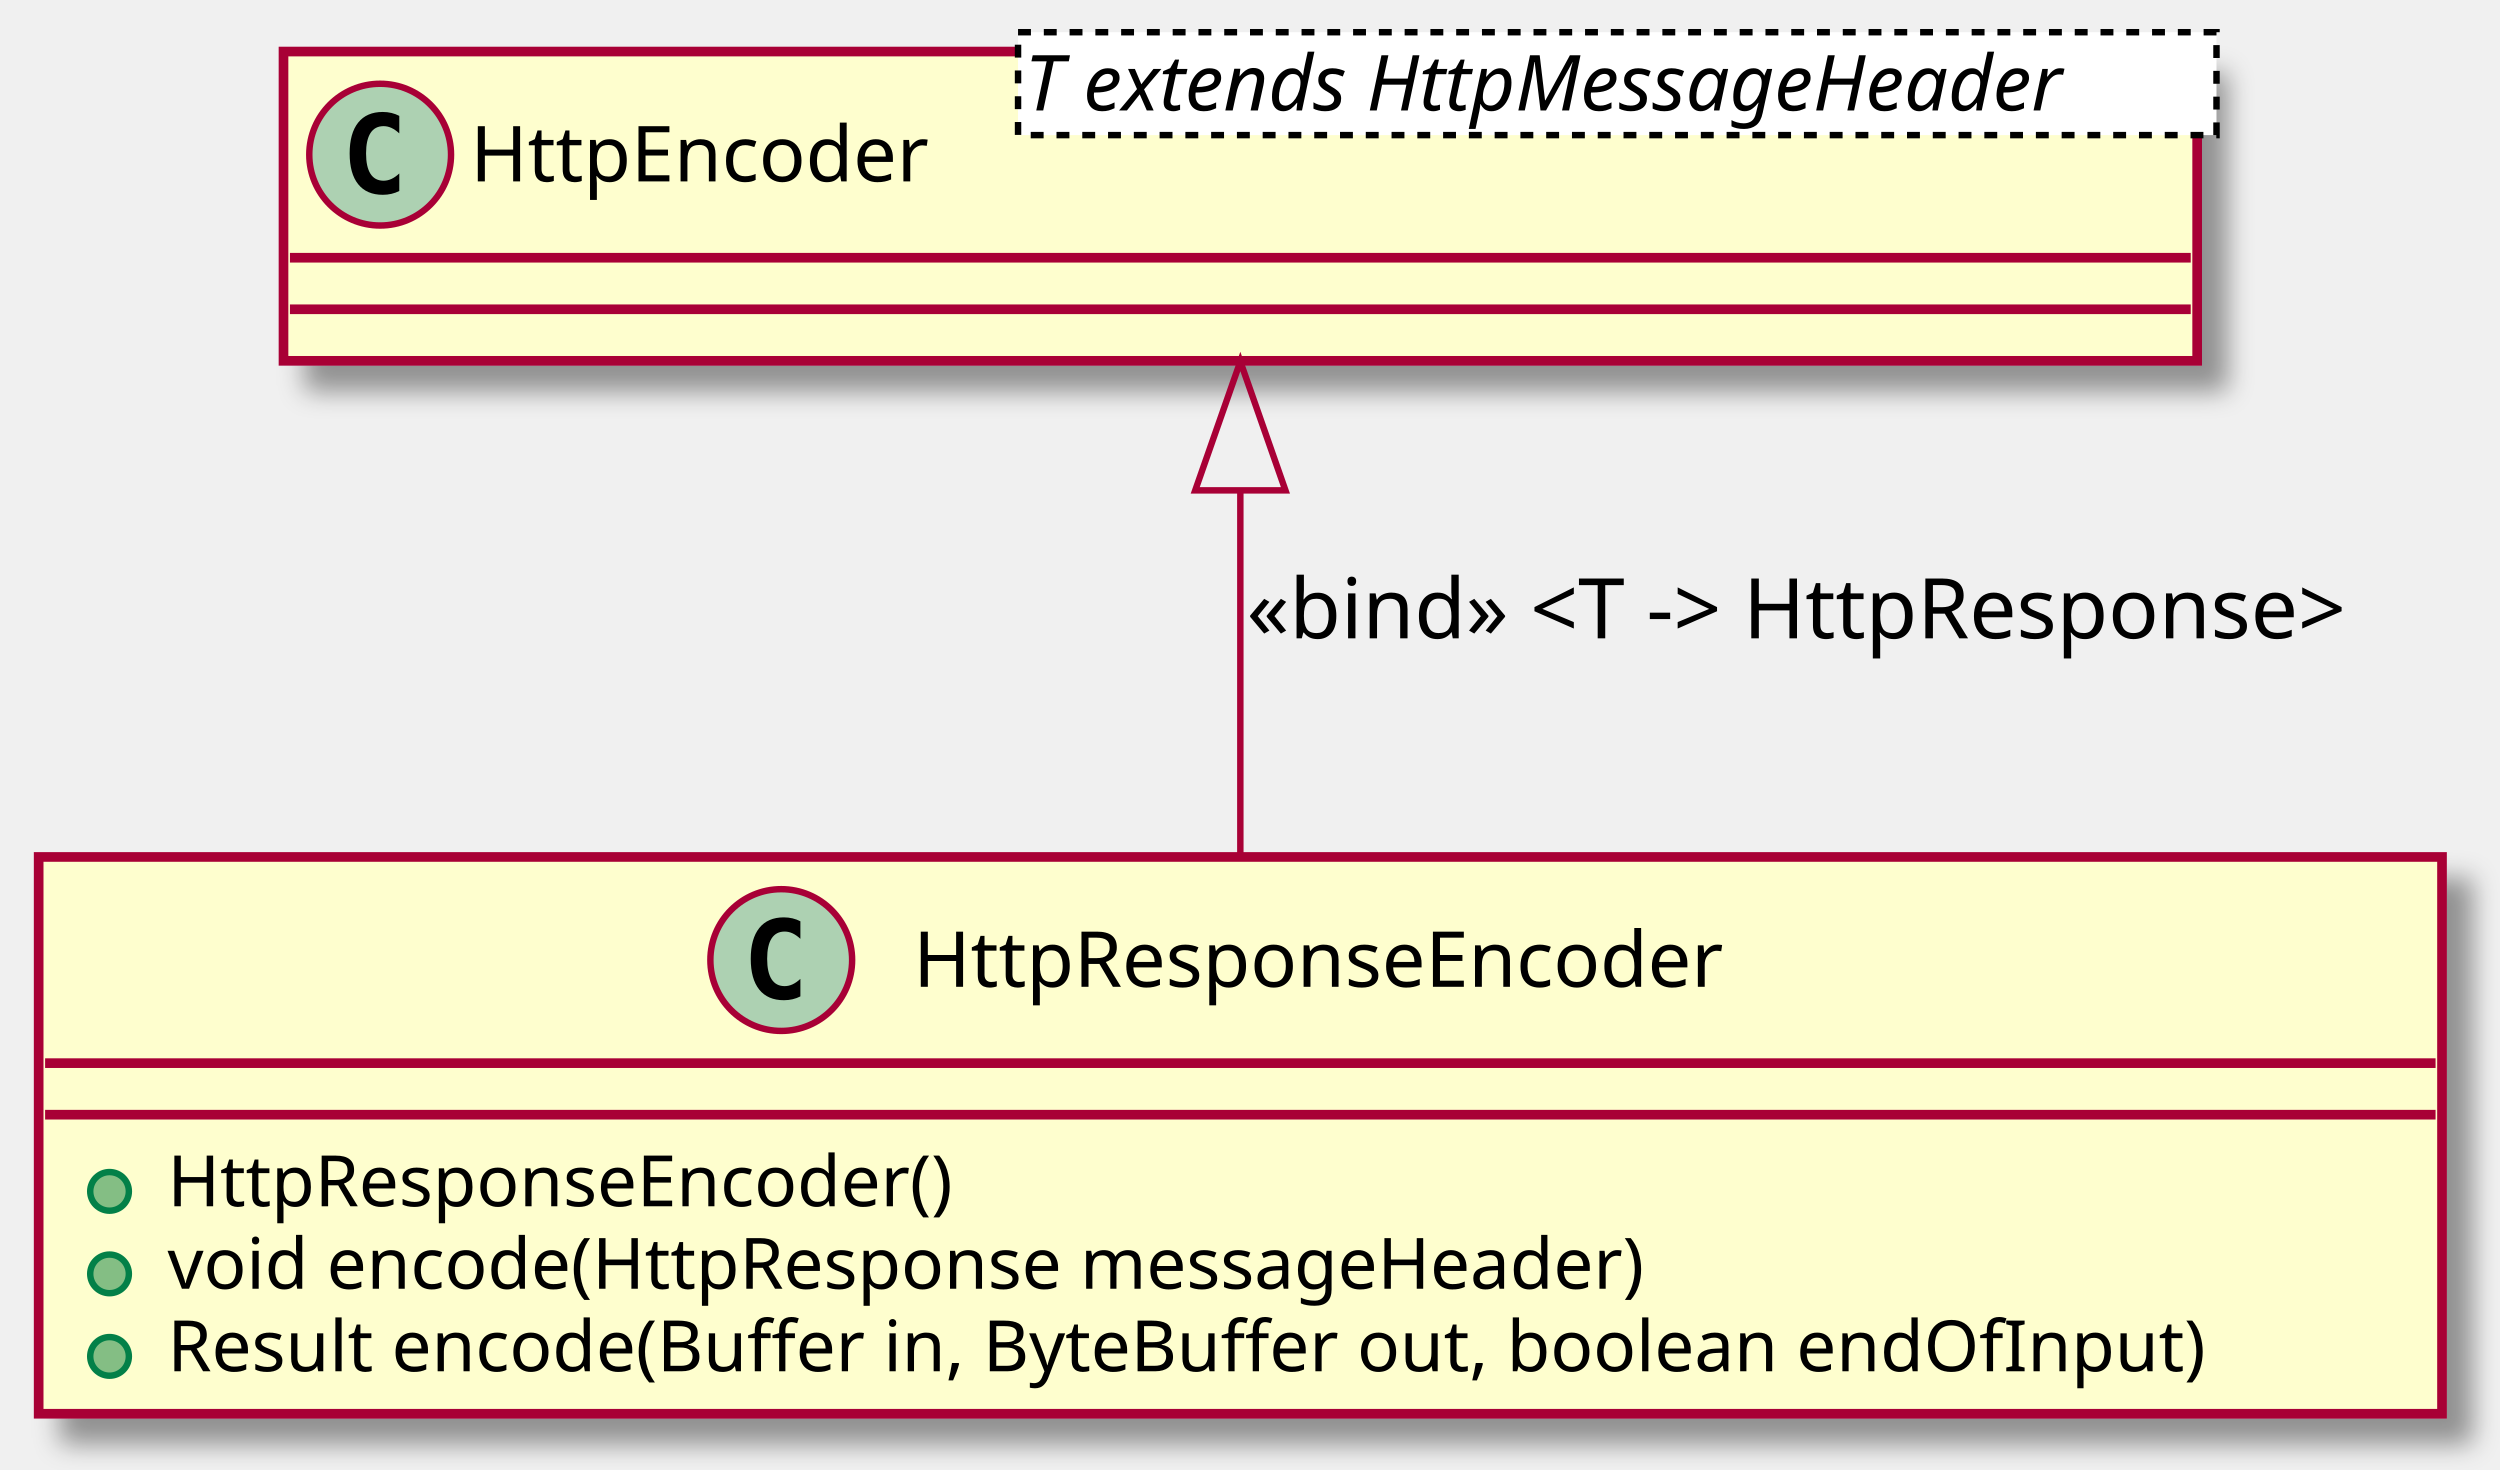
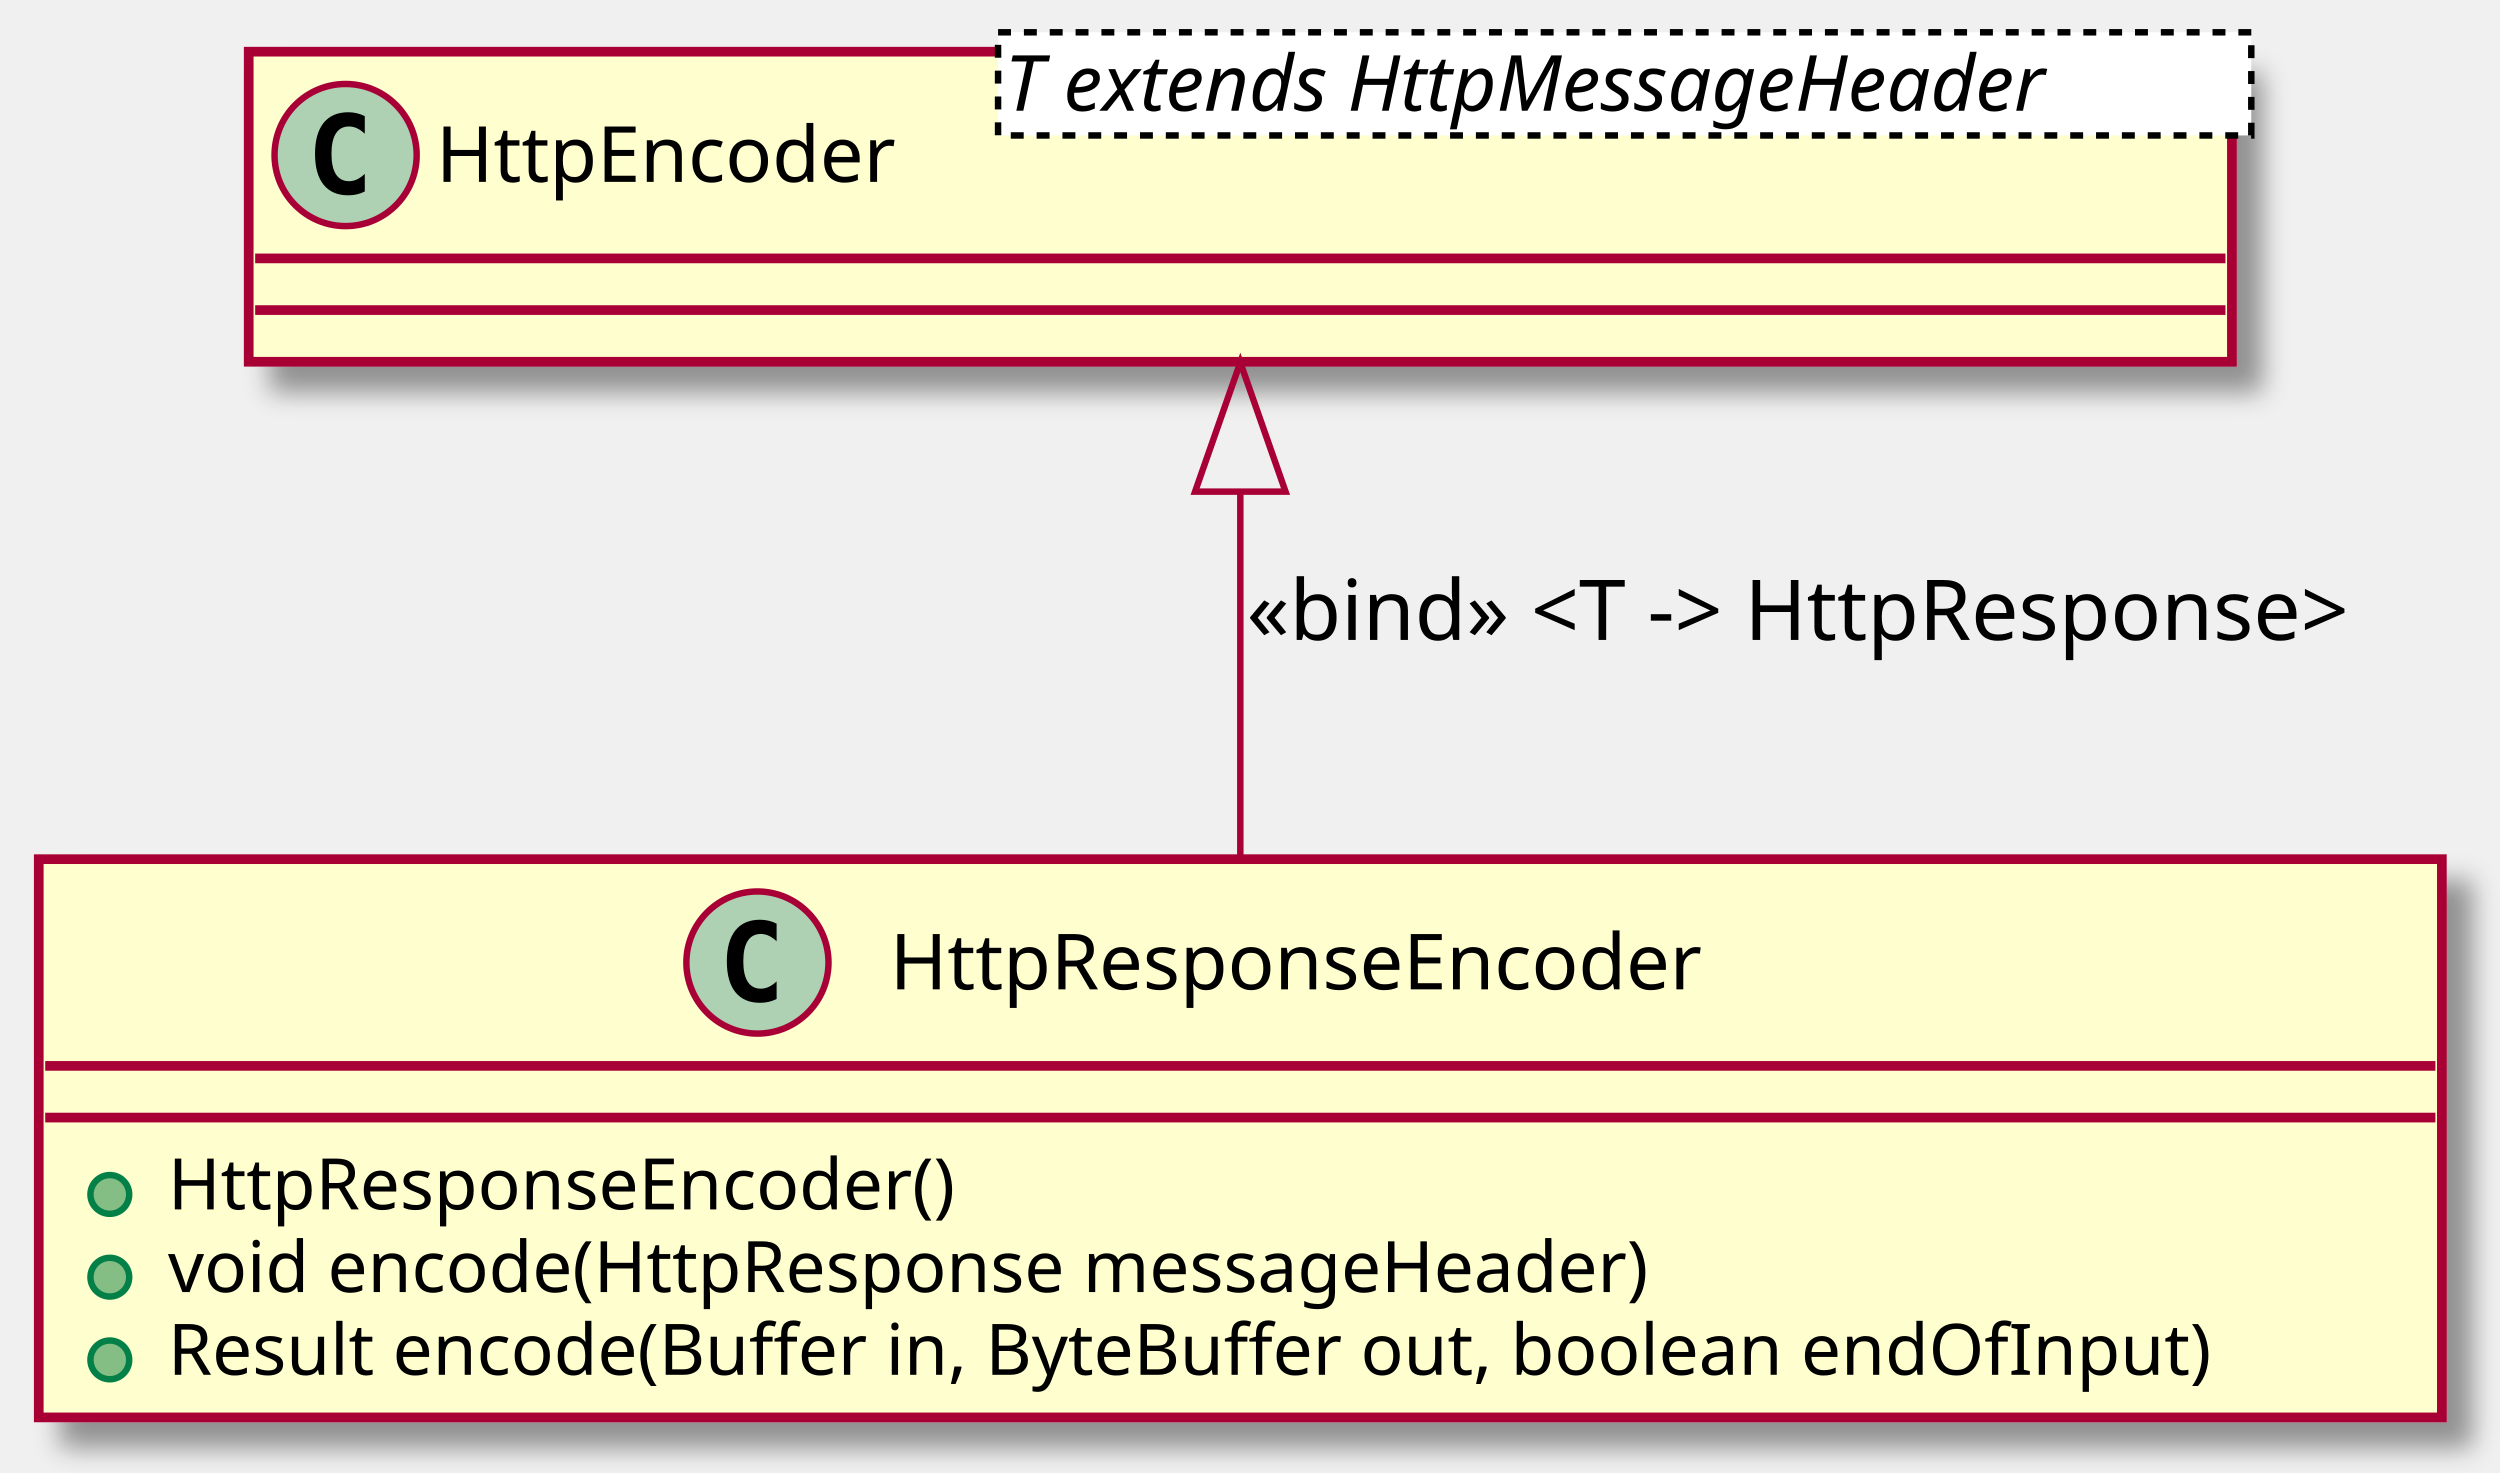
- <svg xmlns="http://www.w3.org/2000/svg" contentScriptType="application/ecmascript" contentStyleType="text/css" height="228px" preserveAspectRatio="none" style="width:388px;height:228px;" version="1.1" viewBox="0 0 388 228" width="388px" zoomAndPan="magnify">
+ <svg xmlns="http://www.w3.org/2000/svg" contentScriptType="application/ecmascript" contentStyleType="text/css" height="228px" preserveAspectRatio="none" style="width:387px;height:228px;" version="1.1" viewBox="0 0 387 228" width="387px" zoomAndPan="magnify">
  <defs>
-     <filter height="300%" id="fkhmg4l" width="300%" x="-1" y="-1">
+     <filter height="300%" id="f2velzl" width="300%" x="-1" y="-1">
      <feGaussianBlur result="blurOut" stdDeviation="2.0" />
      <feColorMatrix in="blurOut" result="blurOut2" type="matrix" values="0 0 0 0 0 0 0 0 0 0 0 0 0 0 0 0 0 0 .4 0" />
      <feOffset dx="4.0" dy="4.0" in="blurOut2" result="blurOut3" />
      <feBlend in="SourceGraphic" in2="blurOut3" mode="normal" />
    </filter>
  </defs>
  <g>
-     <rect fill="#FEFECE" filter="url(#fkhmg4l)" height="86.414" style="stroke: #A80036; stroke-width: 1.5;" width="373" x="6" y="133" />
-     <ellipse cx="121.25" cy="149" fill="#ADD1B2" rx="11" ry="11" style="stroke: #A80036; stroke-width: 1.0;" />
-     <path d="M124.219,154.641 Q123.641,154.938 123,155.086 Q122.359,155.234 121.656,155.234 Q119.156,155.234 117.836,153.586 Q116.516,151.938 116.516,148.812 Q116.516,145.688 117.836,144.031 Q119.156,142.375 121.656,142.375 Q122.359,142.375 123.008,142.531 Q123.656,142.688 124.219,142.984 L124.219,145.703 Q123.594,145.125 123,144.852 Q122.406,144.578 121.781,144.578 Q120.438,144.578 119.75,145.648 Q119.062,146.719 119.062,148.812 Q119.062,150.906 119.75,151.977 Q120.438,153.047 121.781,153.047 Q122.406,153.047 123,152.773 Q123.594,152.5 124.219,151.922 L124.219,154.641 Z " />
-     <text fill="#000000" font-family="sans-serif" font-size="12" lengthAdjust="spacingAndGlyphs" textLength="134" x="141.75" y="153.154">HttpResponseEncoder</text>
-     <line style="stroke: #A80036; stroke-width: 1.5;" x1="7" x2="378" y1="165" y2="165" />
-     <line style="stroke: #A80036; stroke-width: 1.5;" x1="7" x2="378" y1="173" y2="173" />
+     <rect fill="#FEFECE" filter="url(#f2velzl)" height="86.414" style="stroke: #A80036; stroke-width: 1.5;" width="372" x="6" y="133" />
+     <ellipse cx="117.25" cy="149" fill="#ADD1B2" rx="11" ry="11" style="stroke: #A80036; stroke-width: 1.0;" />
+     <path d="M120.219,154.641 Q119.641,154.938 119,155.086 Q118.359,155.234 117.656,155.234 Q115.156,155.234 113.836,153.586 Q112.516,151.938 112.516,148.812 Q112.516,145.688 113.836,144.031 Q115.156,142.375 117.656,142.375 Q118.359,142.375 119.008,142.531 Q119.656,142.688 120.219,142.984 L120.219,145.703 Q119.594,145.125 119,144.852 Q118.406,144.578 117.781,144.578 Q116.438,144.578 115.75,145.648 Q115.062,146.719 115.062,148.812 Q115.062,150.906 115.75,151.977 Q116.438,153.047 117.781,153.047 Q118.406,153.047 119,152.773 Q119.594,152.5 120.219,151.922 L120.219,154.641 Z " />
+     <text fill="#000000" font-family="sans-serif" font-size="12" lengthAdjust="spacingAndGlyphs" textLength="141" x="137.75" y="153.154">HttpResponseEncoder</text>
+     <line style="stroke: #A80036; stroke-width: 1.5;" x1="7" x2="377" y1="165" y2="165" />
+     <line style="stroke: #A80036; stroke-width: 1.5;" x1="7" x2="377" y1="173" y2="173" />
    <ellipse cx="17" cy="184.902" fill="#84BE84" rx="3" ry="3" style="stroke: #038048; stroke-width: 1.0;" />
-     <text fill="#000000" font-family="sans-serif" font-size="11" lengthAdjust="spacingAndGlyphs" textLength="132" x="26" y="187.21">HttpResponseEncoder()</text>
+     <text fill="#000000" font-family="sans-serif" font-size="11" lengthAdjust="spacingAndGlyphs" textLength="133" x="26" y="187.21">HttpResponseEncoder()</text>
    <ellipse cx="17" cy="197.707" fill="#84BE84" rx="3" ry="3" style="stroke: #038048; stroke-width: 1.0;" />
-     <text fill="#000000" font-family="sans-serif" font-size="11" lengthAdjust="spacingAndGlyphs" textLength="251" x="26" y="200.015">void encode(HttpResponse messageHeader)</text>
+     <text fill="#000000" font-family="sans-serif" font-size="11" lengthAdjust="spacingAndGlyphs" textLength="253" x="26" y="200.015">void encode(HttpResponse messageHeader)</text>
    <ellipse cx="17" cy="210.512" fill="#84BE84" rx="3" ry="3" style="stroke: #038048; stroke-width: 1.0;" />
-     <text fill="#000000" font-family="sans-serif" font-size="11" lengthAdjust="spacingAndGlyphs" textLength="347" x="26" y="212.82">Result encode(Buffer in, ByteBuffer out, boolean endOfInput)</text>
-     <rect fill="#FEFECE" filter="url(#fkhmg4l)" height="48" style="stroke: #A80036; stroke-width: 1.5;" width="297" x="44" y="8" />
-     <ellipse cx="59" cy="24" fill="#ADD1B2" rx="11" ry="11" style="stroke: #A80036; stroke-width: 1.0;" />
-     <path d="M61.969,29.641 Q61.391,29.938 60.75,30.086 Q60.109,30.234 59.406,30.234 Q56.906,30.234 55.586,28.586 Q54.266,26.938 54.266,23.812 Q54.266,20.688 55.586,19.031 Q56.906,17.375 59.406,17.375 Q60.109,17.375 60.758,17.531 Q61.406,17.688 61.969,17.984 L61.969,20.703 Q61.344,20.125 60.75,19.852 Q60.156,19.578 59.531,19.578 Q58.188,19.578 57.5,20.648 Q56.812,21.719 56.812,23.812 Q56.812,25.906 57.5,26.977 Q58.188,28.047 59.531,28.047 Q60.156,28.047 60.75,27.773 Q61.344,27.5 61.969,26.922 L61.969,29.641 Z " />
-     <text fill="#000000" font-family="sans-serif" font-size="12" lengthAdjust="spacingAndGlyphs" textLength="77" x="73" y="28.154">HttpEncoder</text>
-     <rect fill="#FFFFFF" height="15.969" style="stroke: #000000; stroke-width: 1.0; stroke-dasharray: 2.0,2.0;" width="186" x="158" y="5" />
-     <text fill="#000000" font-family="sans-serif" font-size="12" font-style="italic" lengthAdjust="spacingAndGlyphs" textLength="184" x="159" y="17.139">T extends HttpMessageHeader</text>
-     <line style="stroke: #A80036; stroke-width: 1.5;" x1="45" x2="340" y1="40" y2="40" />
-     <line style="stroke: #A80036; stroke-width: 1.5;" x1="45" x2="340" y1="48" y2="48" />
-     <path d="M192.5,76.32 C192.5,94.306 192.5,115.011 192.5,132.874 " fill="none" style="stroke: #A80036; stroke-width: 1.0;" />
-     <polygon fill="none" points="185.5,76.102,192.5,56.102,199.5,76.102,185.5,76.102" style="stroke: #A80036; stroke-width: 1.0;" />
-     <text fill="#000000" font-family="sans-serif" font-size="13" lengthAdjust="spacingAndGlyphs" textLength="193" x="193.5" y="99.067">«bind» &lt;T -&gt; HttpResponse&gt;</text>
+     <text fill="#000000" font-family="sans-serif" font-size="11" lengthAdjust="spacingAndGlyphs" textLength="346" x="26" y="212.82">Result encode(Buffer in, ByteBuffer out, boolean endOfInput)</text>
+     <rect fill="#FEFECE" filter="url(#f2velzl)" height="48" style="stroke: #A80036; stroke-width: 1.5;" width="307" x="38.5" y="8" />
+     <ellipse cx="53.5" cy="24" fill="#ADD1B2" rx="11" ry="11" style="stroke: #A80036; stroke-width: 1.0;" />
+     <path d="M56.469,29.641 Q55.891,29.938 55.25,30.086 Q54.609,30.234 53.906,30.234 Q51.406,30.234 50.086,28.586 Q48.766,26.938 48.766,23.812 Q48.766,20.688 50.086,19.031 Q51.406,17.375 53.906,17.375 Q54.609,17.375 55.258,17.531 Q55.906,17.688 56.469,17.984 L56.469,20.703 Q55.844,20.125 55.25,19.852 Q54.656,19.578 54.031,19.578 Q52.688,19.578 52,20.648 Q51.312,21.719 51.312,23.812 Q51.312,25.906 52,26.977 Q52.688,28.047 54.031,28.047 Q54.656,28.047 55.25,27.773 Q55.844,27.5 56.469,26.922 L56.469,29.641 Z " />
+     <text fill="#000000" font-family="sans-serif" font-size="12" lengthAdjust="spacingAndGlyphs" textLength="79" x="67.5" y="28.154">HttpEncoder</text>
+     <rect fill="#FFFFFF" height="15.969" style="stroke: #000000; stroke-width: 1.0; stroke-dasharray: 2.0,2.0;" width="194" x="154.5" y="5" />
+     <text fill="#000000" font-family="sans-serif" font-size="12" font-style="italic" lengthAdjust="spacingAndGlyphs" textLength="192" x="155.5" y="17.139">T extends HttpMessageHeader</text>
+     <line style="stroke: #A80036; stroke-width: 1.5;" x1="39.5" x2="344.5" y1="40" y2="40" />
+     <line style="stroke: #A80036; stroke-width: 1.5;" x1="39.5" x2="344.5" y1="48" y2="48" />
+     <path d="M192,76.32 C192,94.306 192,115.011 192,132.874 " fill="none" style="stroke: #A80036; stroke-width: 1.0;" />
+     <polygon fill="none" points="185,76.102,192,56.102,199,76.102,185,76.102" style="stroke: #A80036; stroke-width: 1.0;" />
+     <text fill="#000000" font-family="sans-serif" font-size="13" lengthAdjust="spacingAndGlyphs" textLength="190" x="193" y="99.067">«bind» &lt;T -&gt; HttpResponse&gt;</text>
  </g>
</svg>
